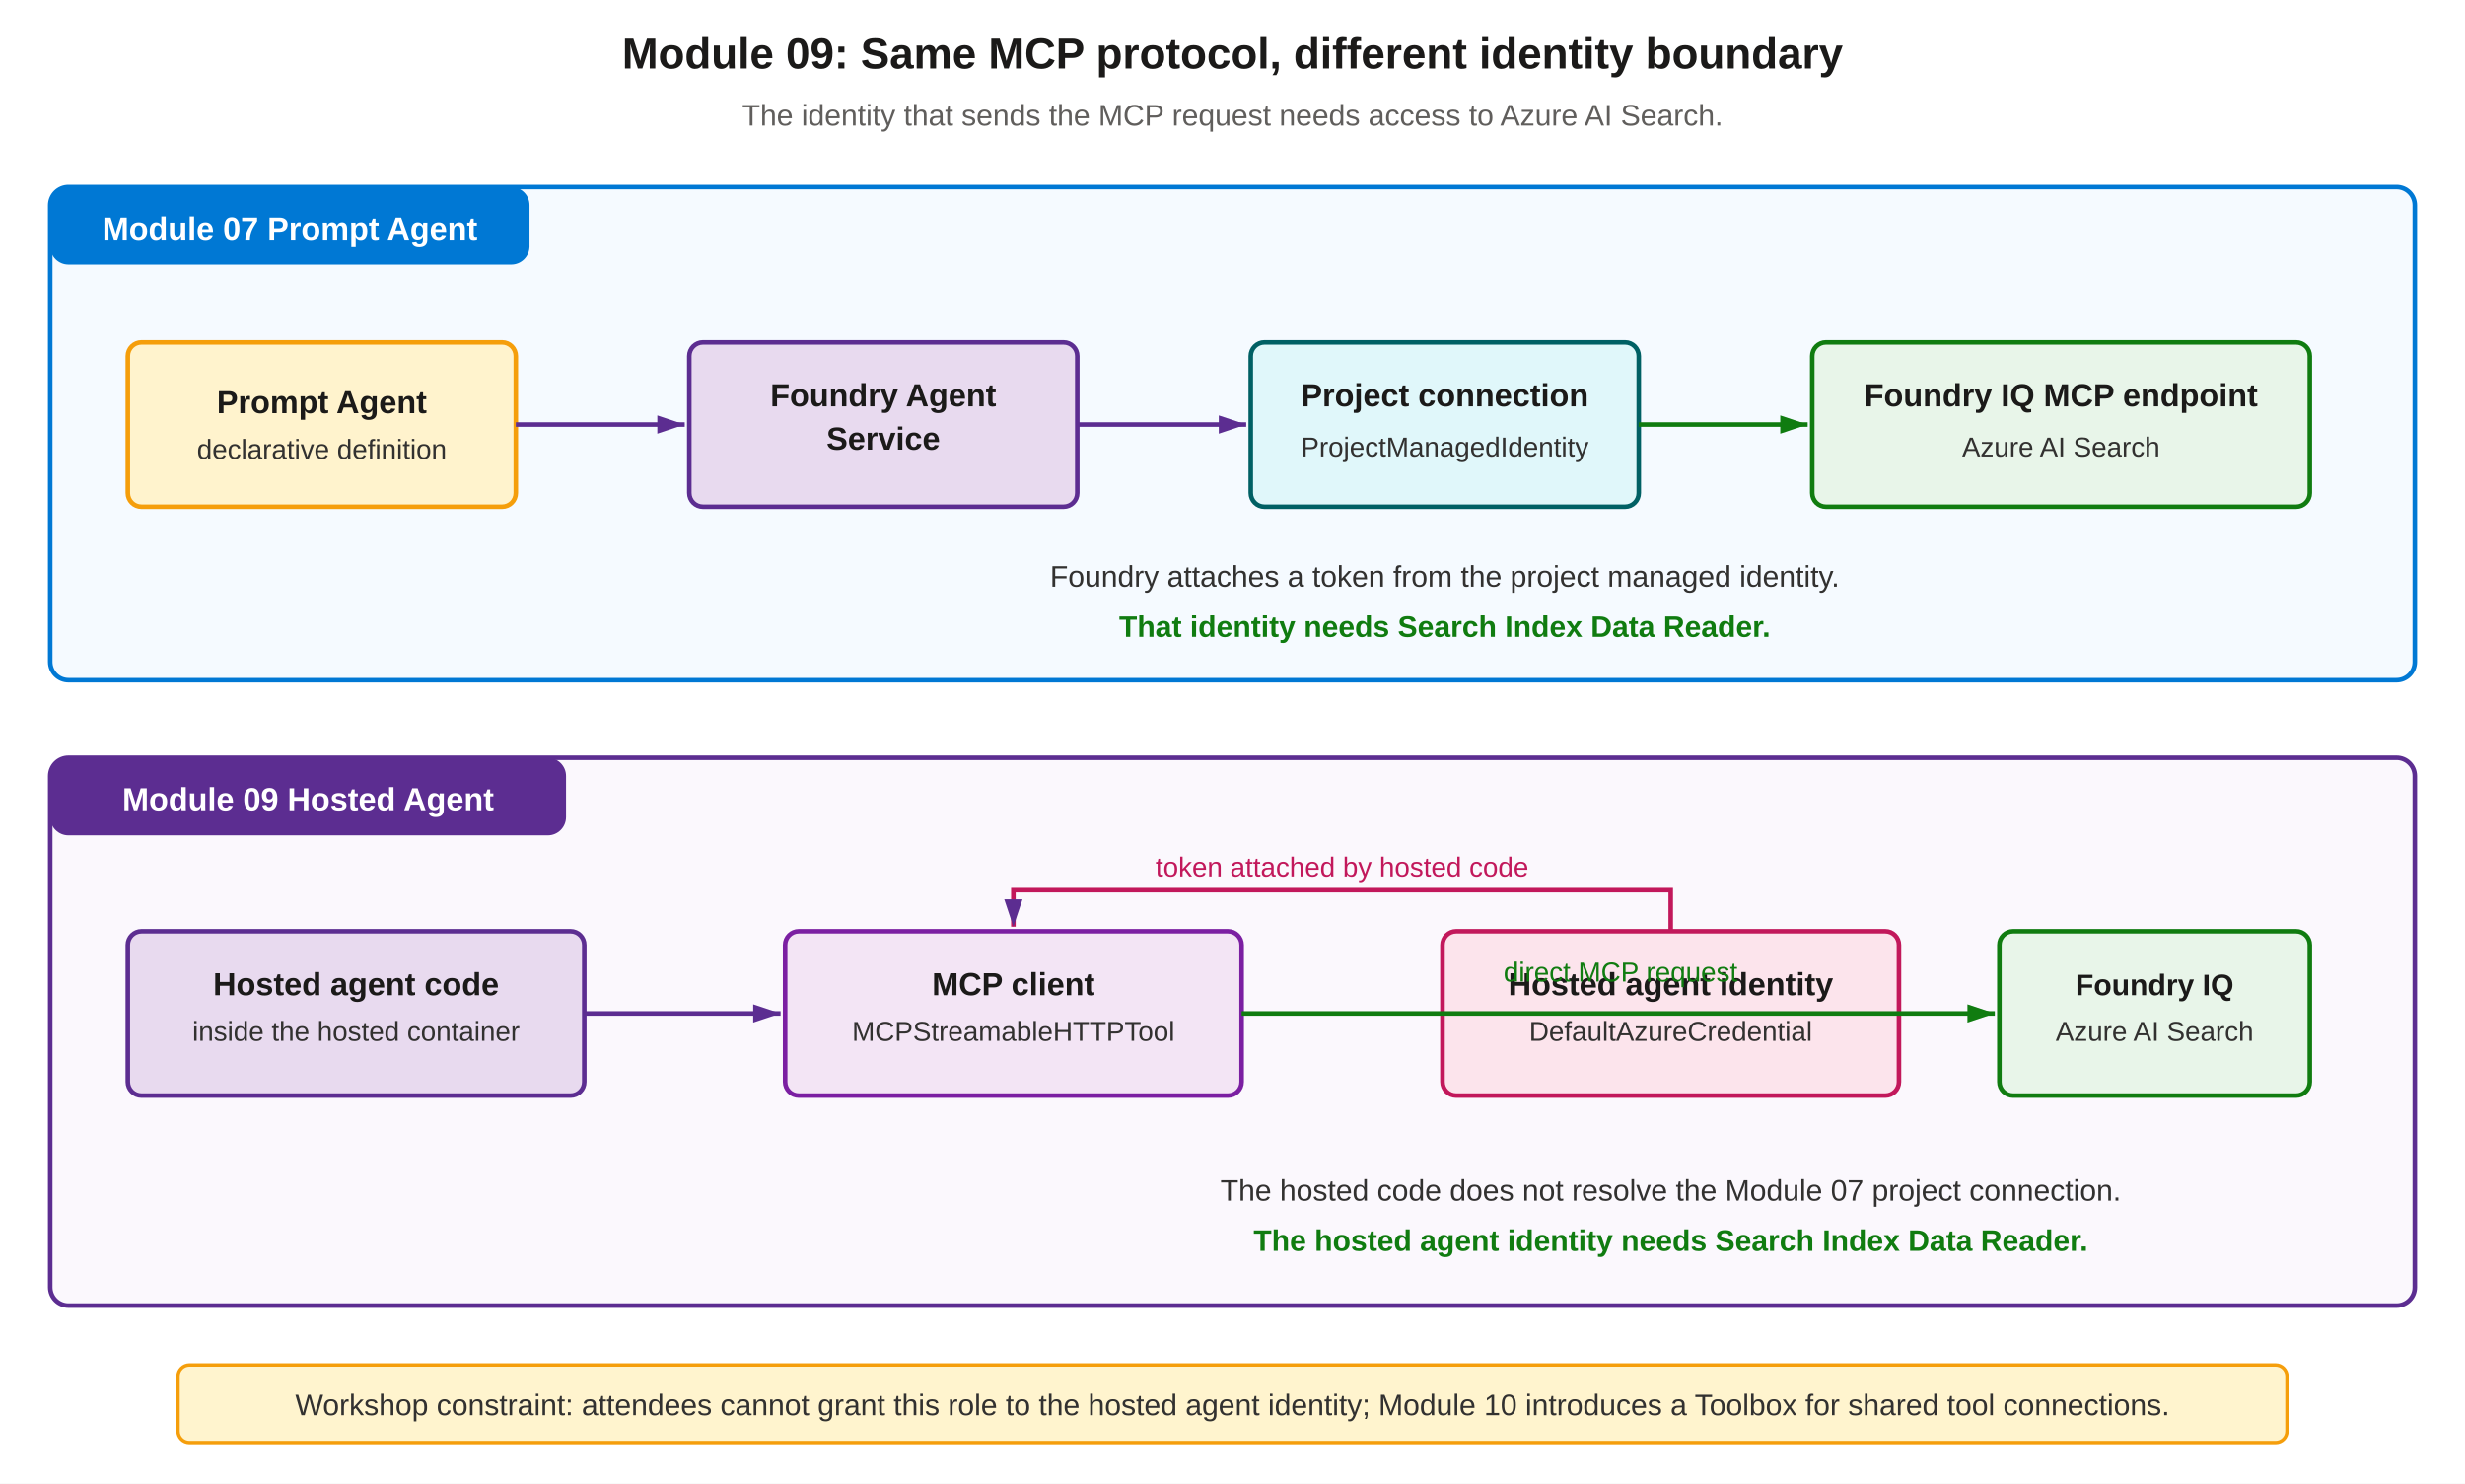
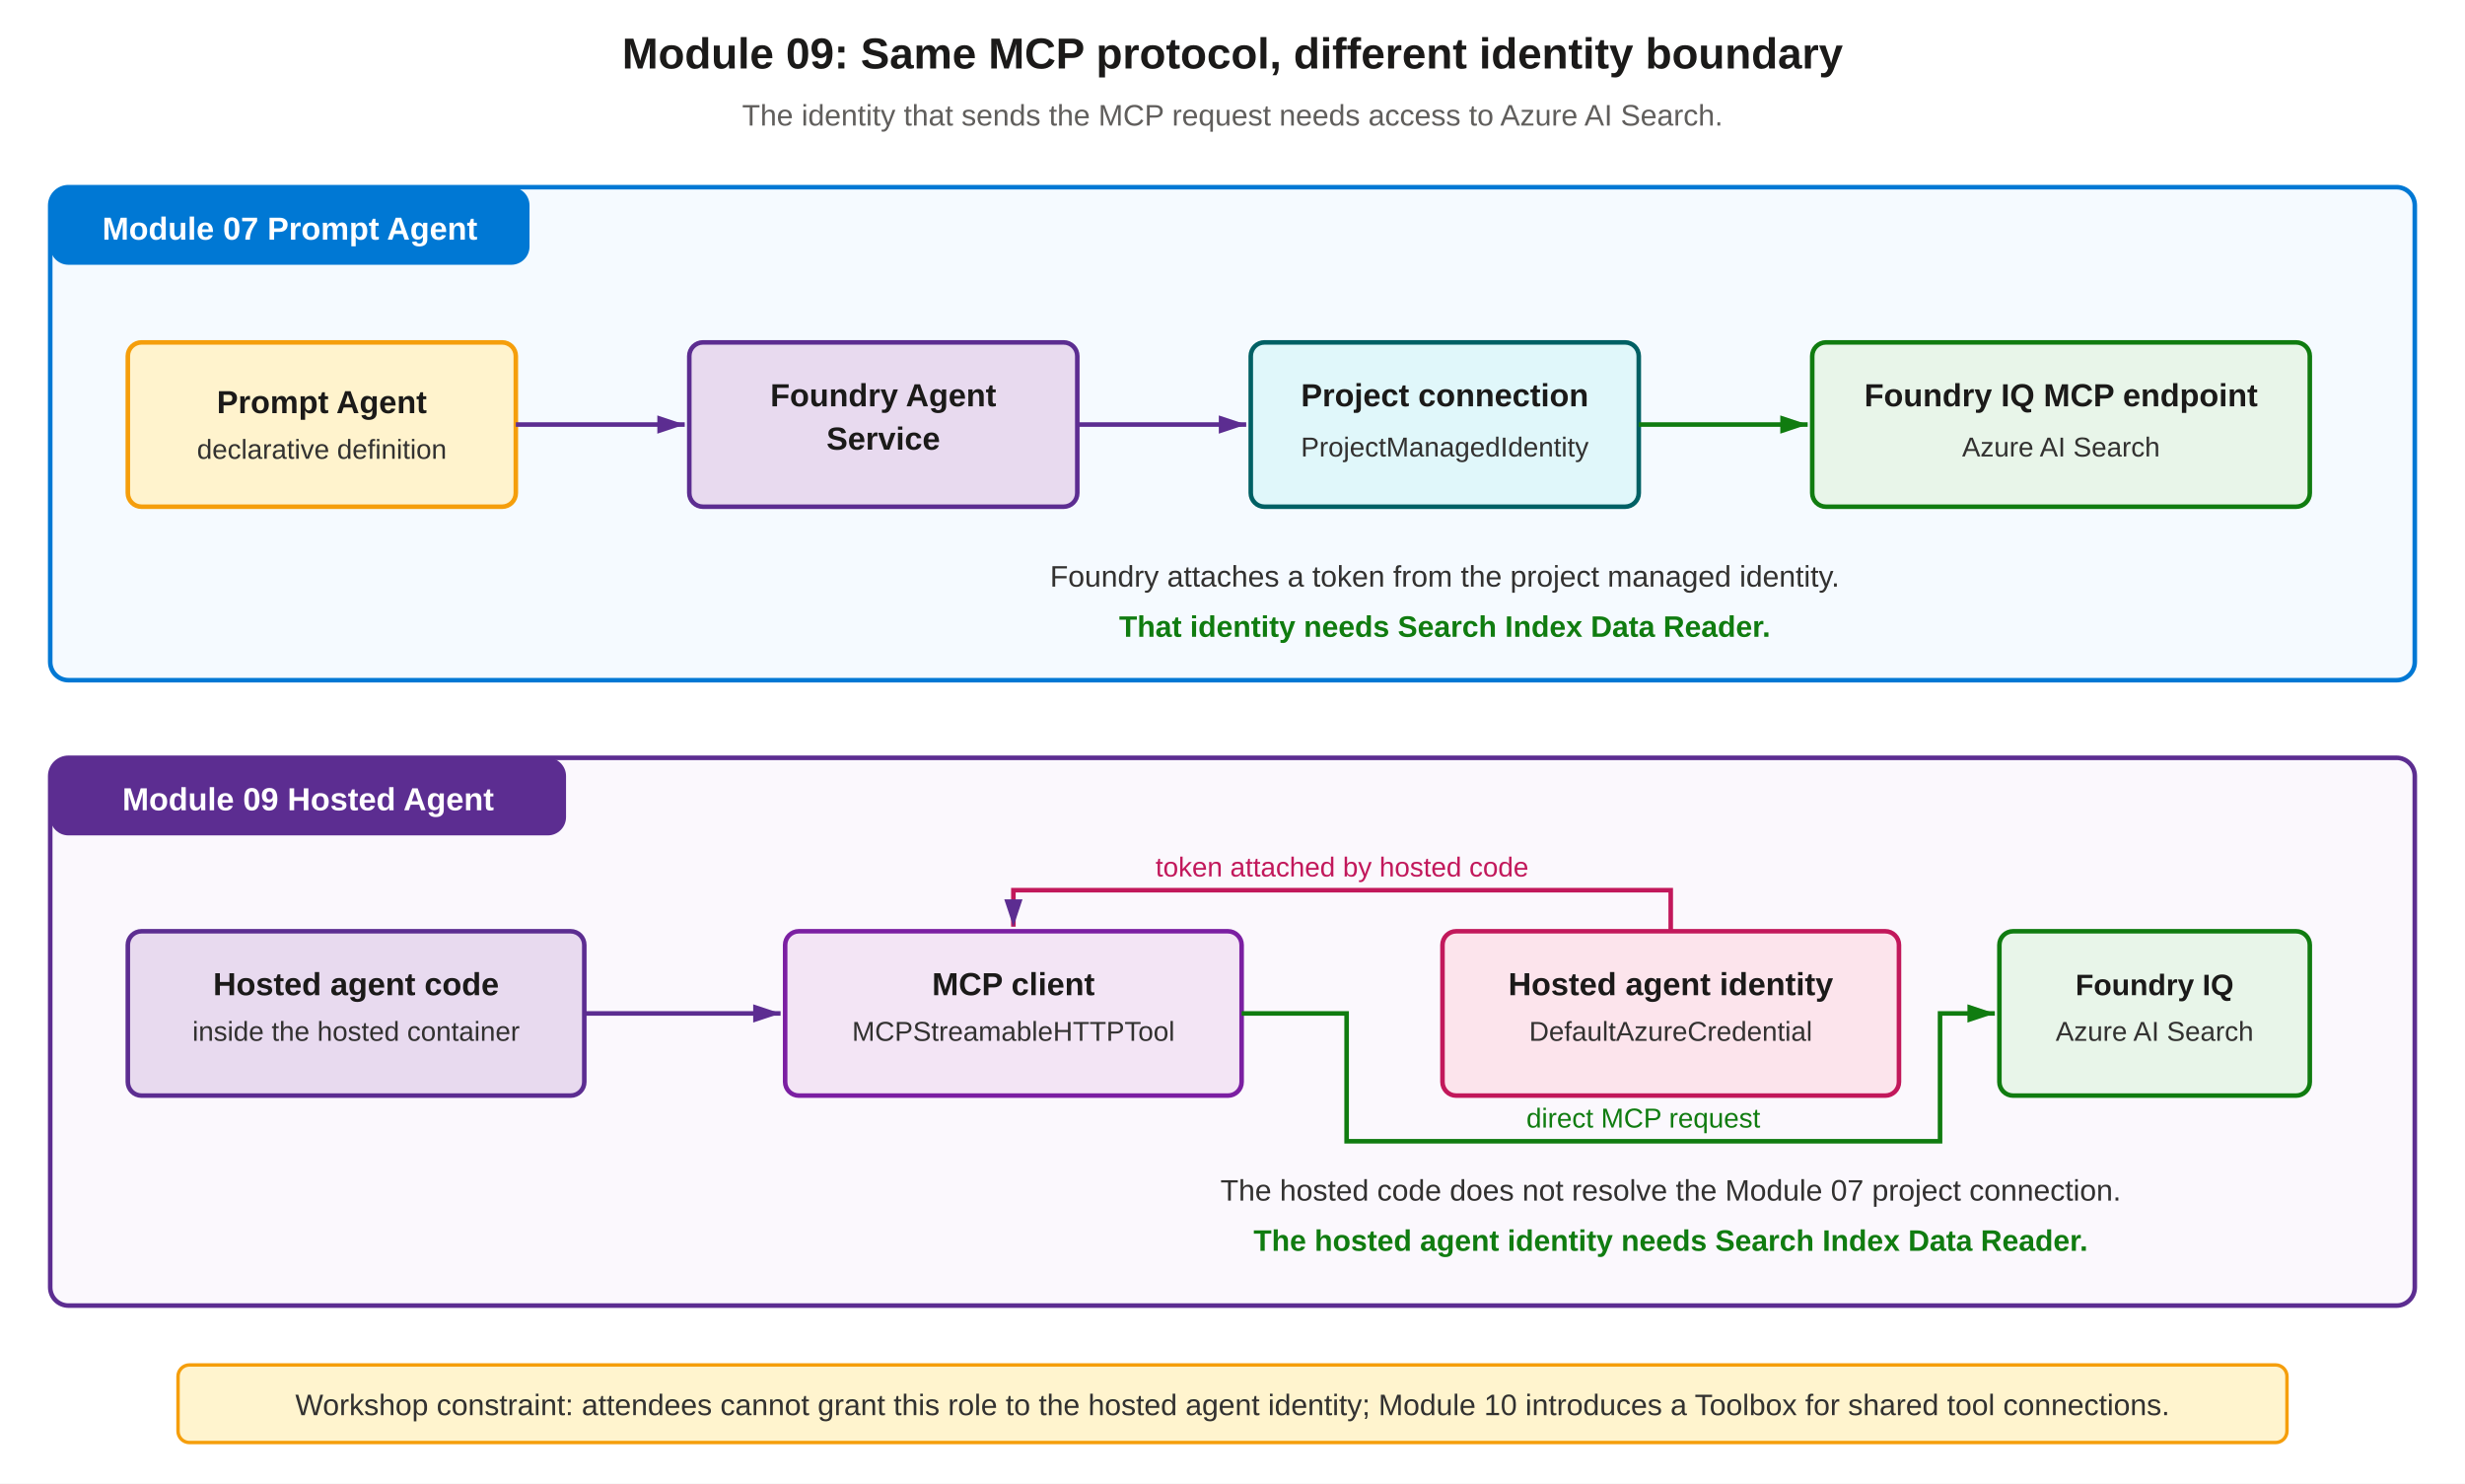
<svg xmlns="http://www.w3.org/2000/svg" width="1080" height="650" viewBox="0 0 1080 650" role="img" aria-labelledby="title desc">
  <defs>
    <marker id="arrow-blue" markerWidth="12" markerHeight="8" refX="12" refY="4" orient="auto" markerUnits="userSpaceOnUse">
      <polygon points="0 0, 12 4, 0 8" fill="#0078D4" />
    </marker>
    <marker id="arrow-green" markerWidth="12" markerHeight="8" refX="12" refY="4" orient="auto" markerUnits="userSpaceOnUse">
      <polygon points="0 0, 12 4, 0 8" fill="#107C10" />
    </marker>
    <marker id="arrow-purple" markerWidth="12" markerHeight="8" refX="12" refY="4" orient="auto" markerUnits="userSpaceOnUse">
      <polygon points="0 0, 12 4, 0 8" fill="#5C2D91" />
    </marker>
  </defs>
  <rect width="1080" height="650" fill="#FFFFFF" />
  <text x="540" y="30" text-anchor="middle" fill="#1B1A19" font-family="'Segoe UI', Arial, sans-serif" font-size="19" font-weight="bold">Module 09: Same MCP protocol, different identity boundary</text>
  <text x="540" y="55" text-anchor="middle" fill="#605E5C" font-family="'Segoe UI', Arial, sans-serif" font-size="13">The identity that sends the MCP request needs access to Azure AI Search.</text>
  <rect x="22" y="82" width="1036" height="216" rx="8" fill="#F5FAFF" stroke="#0078D4" stroke-width="2" />
  <rect x="22" y="82" width="210" height="34" rx="8" fill="#0078D4" />
  <text x="127" y="105" text-anchor="middle" fill="#FFFFFF" font-family="'Segoe UI', Arial, sans-serif" font-size="14" font-weight="bold">Module 07 Prompt Agent</text>
  <rect x="56" y="150" width="170" height="72" rx="6" fill="#FFF3CD" stroke="#F59E0B" stroke-width="2" />
  <text x="141" y="181" text-anchor="middle" fill="#1B1A19" font-family="'Segoe UI', Arial, sans-serif" font-size="14" font-weight="bold">Prompt Agent</text>
  <text x="141" y="201" text-anchor="middle" fill="#323130" font-family="'Segoe UI', Arial, sans-serif" font-size="12">declarative definition</text>
  <rect x="302" y="150" width="170" height="72" rx="6" fill="#E8DAEF" stroke="#5C2D91" stroke-width="2" />
  <text x="387" y="178" text-anchor="middle" fill="#1B1A19" font-family="'Segoe UI', Arial, sans-serif" font-size="14" font-weight="bold">Foundry Agent</text>
  <text x="387" y="197" text-anchor="middle" fill="#1B1A19" font-family="'Segoe UI', Arial, sans-serif" font-size="14" font-weight="bold">Service</text>
  <rect x="548" y="150" width="170" height="72" rx="6" fill="#E0F7FA" stroke="#006064" stroke-width="2" />
  <text x="633" y="178" text-anchor="middle" fill="#1B1A19" font-family="'Segoe UI', Arial, sans-serif" font-size="14" font-weight="bold">Project connection</text>
  <text x="633" y="200" text-anchor="middle" fill="#323130" font-family="'Segoe UI', Arial, sans-serif" font-size="12">ProjectManagedIdentity</text>
  <rect x="794" y="150" width="218" height="72" rx="6" fill="#E8F5E9" stroke="#107C10" stroke-width="2" />
  <text x="903" y="178" text-anchor="middle" fill="#1B1A19" font-family="'Segoe UI', Arial, sans-serif" font-size="14" font-weight="bold">Foundry IQ MCP endpoint</text>
  <text x="903" y="200" text-anchor="middle" fill="#323130" font-family="'Segoe UI', Arial, sans-serif" font-size="12">Azure AI Search</text>
  <line x1="226" y1="186" x2="300" y2="186" stroke="#5C2D91" stroke-width="2" marker-end="url(#arrow-purple)" />
  <line x1="472" y1="186" x2="546" y2="186" stroke="#5C2D91" stroke-width="2" marker-end="url(#arrow-purple)" />
  <line x1="718" y1="186" x2="792" y2="186" stroke="#107C10" stroke-width="2" marker-end="url(#arrow-green)" />
  <text x="633" y="257" text-anchor="middle" fill="#323130" font-family="'Segoe UI', Arial, sans-serif" font-size="13">Foundry attaches a token from the project managed identity.</text>
  <text x="633" y="279" text-anchor="middle" fill="#107C10" font-family="'Segoe UI', Arial, sans-serif" font-size="13" font-weight="bold">That identity needs Search Index Data Reader.</text>
  <rect x="22" y="332" width="1036" height="240" rx="8" fill="#FBF8FD" stroke="#5C2D91" stroke-width="2" />
  <rect x="22" y="332" width="226" height="34" rx="8" fill="#5C2D91" />
  <text x="135" y="355" text-anchor="middle" fill="#FFFFFF" font-family="'Segoe UI', Arial, sans-serif" font-size="14" font-weight="bold">Module 09 Hosted Agent</text>
  <rect x="56" y="408" width="200" height="72" rx="6" fill="#E8DAEF" stroke="#5C2D91" stroke-width="2" />
  <text x="156" y="436" text-anchor="middle" fill="#1B1A19" font-family="'Segoe UI', Arial, sans-serif" font-size="14" font-weight="bold">Hosted agent code</text>
  <text x="156" y="456" text-anchor="middle" fill="#323130" font-family="'Segoe UI', Arial, sans-serif" font-size="12">inside the hosted container</text>
  <rect x="344" y="408" width="200" height="72" rx="6" fill="#F3E5F5" stroke="#7B1FA2" stroke-width="2" />
  <text x="444" y="436" text-anchor="middle" fill="#1B1A19" font-family="'Segoe UI', Arial, sans-serif" font-size="14" font-weight="bold">MCP client</text>
  <text x="444" y="456" text-anchor="middle" fill="#323130" font-family="'Segoe UI', Arial, sans-serif" font-size="12">MCPStreamableHTTPTool</text>
  <rect x="632" y="408" width="200" height="72" rx="6" fill="#FCE4EC" stroke="#C2185B" stroke-width="2" />
  <text x="732" y="436" text-anchor="middle" fill="#1B1A19" font-family="'Segoe UI', Arial, sans-serif" font-size="14" font-weight="bold">Hosted agent identity</text>
  <text x="732" y="456" text-anchor="middle" fill="#323130" font-family="'Segoe UI', Arial, sans-serif" font-size="12">DefaultAzureCredential</text>
  <rect x="876" y="408" width="136" height="72" rx="6" fill="#E8F5E9" stroke="#107C10" stroke-width="2" />
  <text x="944" y="436" text-anchor="middle" fill="#1B1A19" font-family="'Segoe UI', Arial, sans-serif" font-size="13" font-weight="bold">Foundry IQ</text>
  <text x="944" y="456" text-anchor="middle" fill="#323130" font-family="'Segoe UI', Arial, sans-serif" font-size="12">Azure AI Search</text>
  <line x1="256" y1="444" x2="342" y2="444" stroke="#5C2D91" stroke-width="2" marker-end="url(#arrow-purple)" />
  <path d="M 732,408 L 732,390 L 444,390 L 444,406" fill="none" stroke="#C2185B" stroke-width="2" marker-end="url(#arrow-purple)" />
  <text x="588" y="384" text-anchor="middle" fill="#C2185B" font-family="'Segoe UI', Arial, sans-serif" font-size="12">token attached by hosted code</text>
-   <line x1="544" y1="444" x2="874" y2="444" stroke="#107C10" stroke-width="2" marker-end="url(#arrow-green)" />
-   <text x="710" y="430" text-anchor="middle" fill="#107C10" font-family="'Segoe UI', Arial, sans-serif" font-size="12">direct MCP request</text>
+   <path d="M 544,444 L 590,444 L 590,500 L 850,500 L 850,444 L 874,444" fill="none" stroke="#107C10" stroke-width="2" marker-end="url(#arrow-green)" />
+   <text x="720" y="494" text-anchor="middle" fill="#107C10" font-family="'Segoe UI', Arial, sans-serif" font-size="12">direct MCP request</text>
  <text x="732" y="526" text-anchor="middle" fill="#323130" font-family="'Segoe UI', Arial, sans-serif" font-size="13">The hosted code does not resolve the Module 07 project connection.</text>
  <text x="732" y="548" text-anchor="middle" fill="#107C10" font-family="'Segoe UI', Arial, sans-serif" font-size="13" font-weight="bold">The hosted agent identity needs Search Index Data Reader.</text>
  <rect x="78" y="598" width="924" height="34" rx="5" fill="#FFF4CE" stroke="#F59E0B" stroke-width="1.5" />
  <text x="540" y="620" text-anchor="middle" fill="#323130" font-family="'Segoe UI', Arial, sans-serif" font-size="13">Workshop constraint: attendees cannot grant this role to the hosted agent identity; Module 10 introduces a Toolbox for shared tool connections.</text>
</svg>
